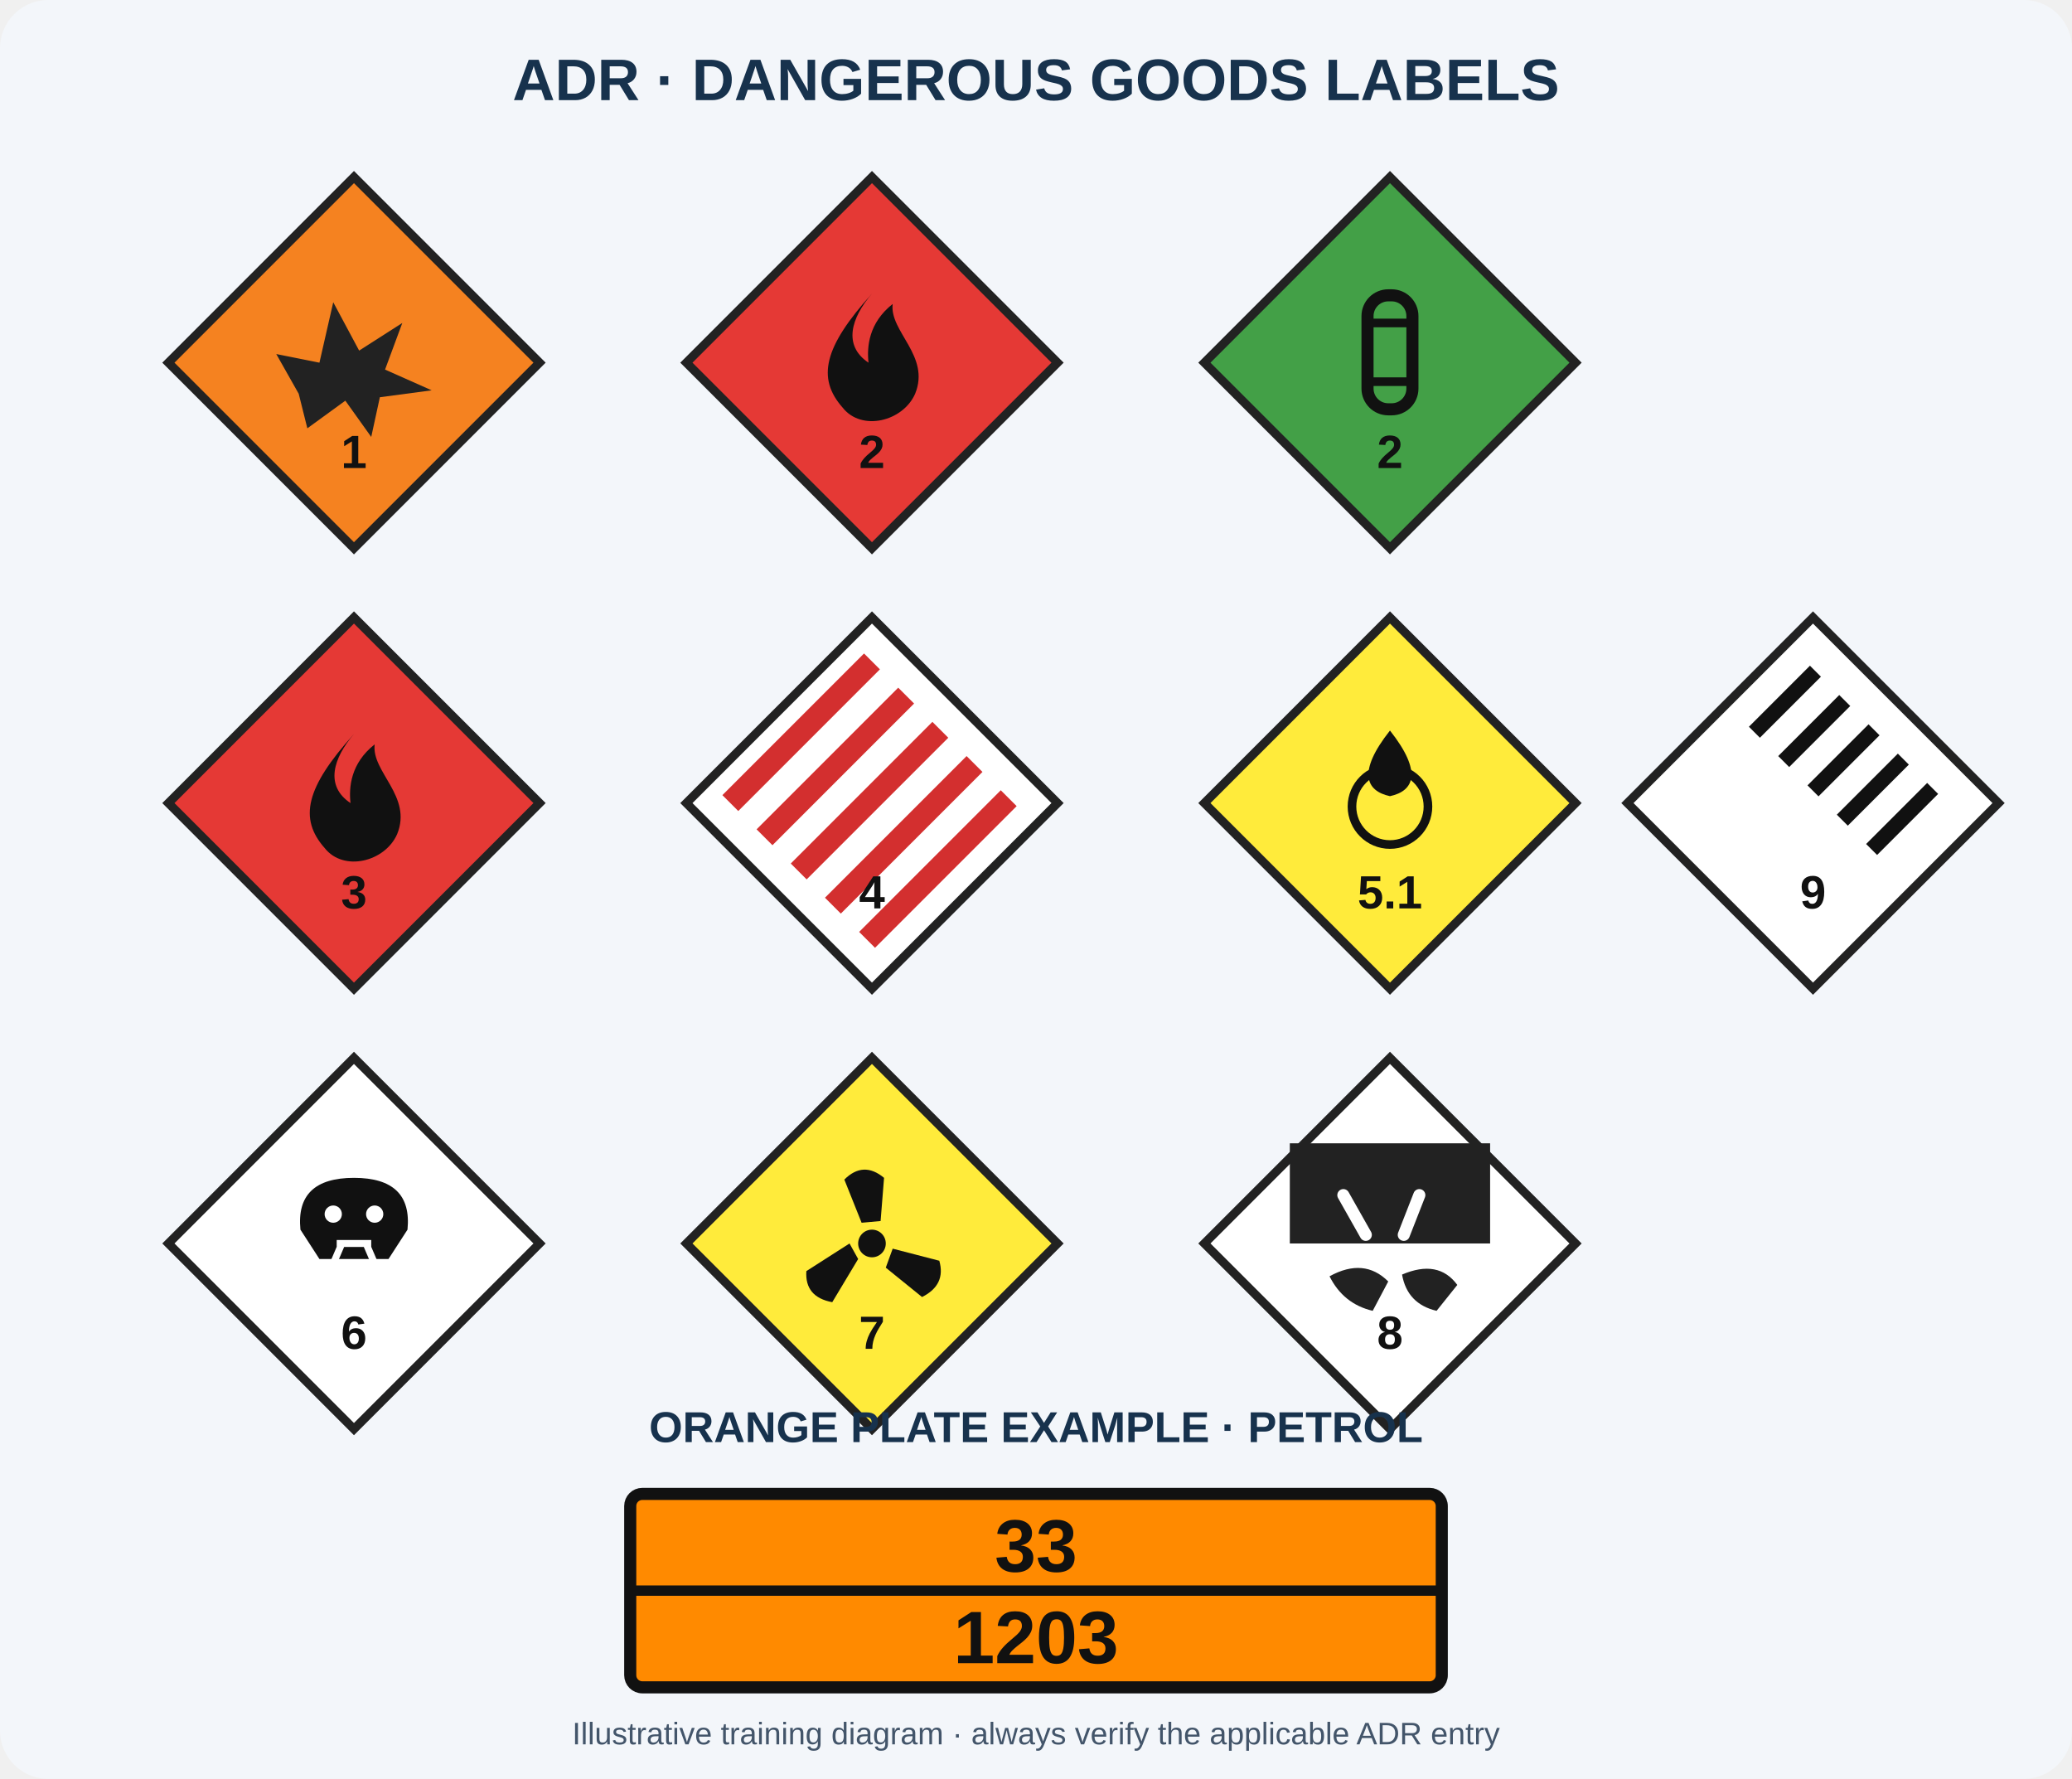
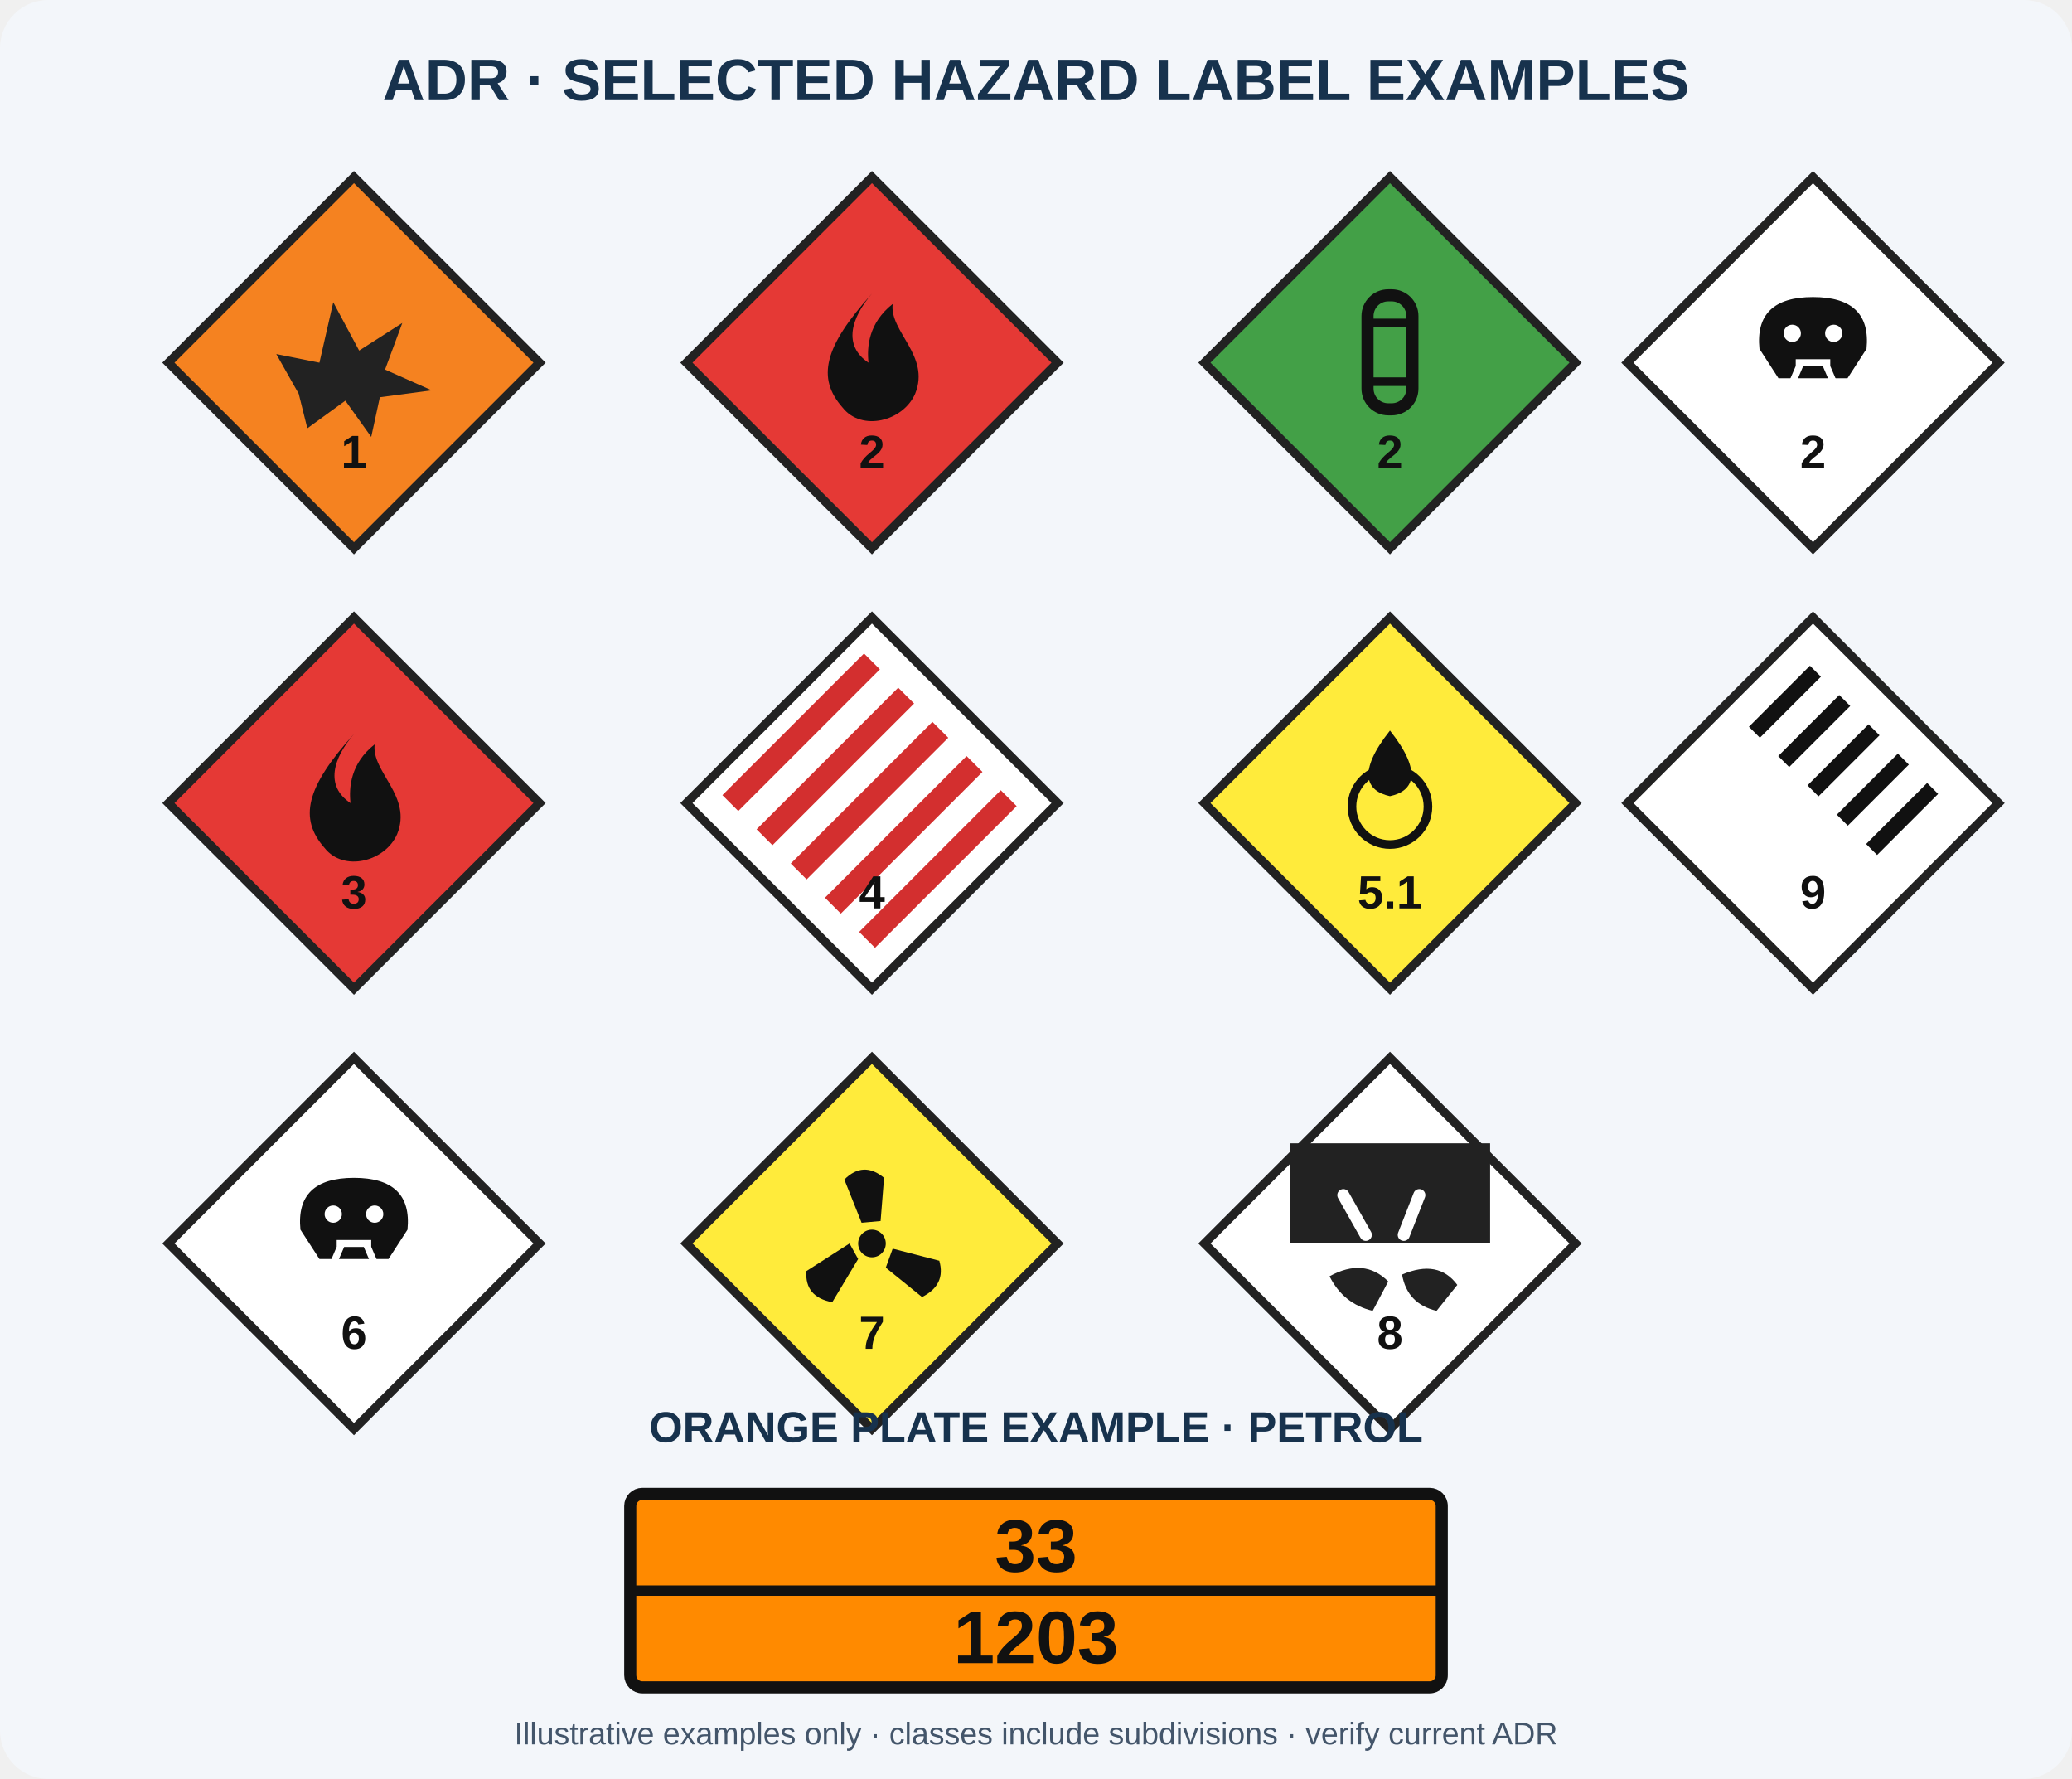
<svg xmlns="http://www.w3.org/2000/svg" width="1200" height="1030" viewBox="0 0 1200 1030" role="img" aria-labelledby="t d">
  <rect width="1200" height="1030" rx="28" fill="#f3f6fa" />
-   <text x="600" y="58" text-anchor="middle" font-family="Arial,sans-serif" font-size="34" font-weight="700" fill="#17324d">ADR · DANGEROUS GOODS LABELS</text>
+   <text x="600" y="58" text-anchor="middle" font-family="Arial,sans-serif" font-size="34" font-weight="700" fill="#17324d">ADR · SELECTED HAZARD LABEL EXAMPLES</text>
  <g font-family="Arial,sans-serif" font-weight="700" text-anchor="middle">
    <g transform="translate(205 210)">
      <rect x="-76" y="-76" width="152" height="152" transform="rotate(45)" fill="#f58220" stroke="#222" stroke-width="5" />
      <path d="M-32 18 L-45 -5 -20 0 -12 -35 3 -7 28 -23 18 4 45 16 15 20 10 43 -5 22 -27 38Z" fill="#222" />
      <text y="61" font-size="27" fill="#111">1</text>
    </g>
    <g transform="translate(505 210)">
      <rect x="-76" y="-76" width="152" height="152" transform="rotate(45)" fill="#e53935" stroke="#222" stroke-width="5" />
      <path d="M0 -40 C-28 -9 -32 9 -17 26 C-6 40 18 34 25 18 C34 -4 10 -18 12 -34 C-2 -23 -3 -9 -2 0 C-17 -10 -12 -26 0 -40Z" fill="#111" />
      <text y="61" font-size="27" fill="#111">2</text>
    </g>
    <g transform="translate(805 210)">
      <rect x="-76" y="-76" width="152" height="152" transform="rotate(45)" fill="#43a047" stroke="#222" stroke-width="5" />
      <rect x="-13" y="-39" width="26" height="66" rx="12" fill="none" stroke="#111" stroke-width="7" />
      <path d="M-13 -23 H13 M-13 11 H13" stroke="#111" stroke-width="5" />
+       <text y="61" font-size="27" fill="#111">2</text>
+     </g>
+     <g transform="translate(1050 210)">
+       <rect x="-76" y="-76" width="152" height="152" transform="rotate(45)" fill="#fff" stroke="#222" stroke-width="5" />
+       <path d="M-31 -8 Q-34 -38 0 -38 Q34 -38 31 -8 L20 9 H-20Z" fill="#111" />
+       <circle cx="-12" cy="-17" r="5" fill="#fff" />
+       <circle cx="12" cy="-17" r="5" fill="#fff" />
+       <path d="M-10 0 L10 0 M-7 0 L-13 14 M7 0 L13 14" stroke="#fff" stroke-width="4" />
      <text y="61" font-size="27" fill="#111">2</text>
    </g>
    <g transform="translate(205 465)">
      <rect x="-76" y="-76" width="152" height="152" transform="rotate(45)" fill="#e53935" stroke="#222" stroke-width="5" />
      <path d="M0 -40 C-28 -9 -32 9 -17 26 C-6 40 18 34 25 18 C34 -4 10 -18 12 -34 C-2 -23 -3 -9 -2 0 C-17 -10 -12 -26 0 -40Z" fill="#111" />
      <text y="61" font-size="27" fill="#111">3</text>
    </g>
    <g transform="translate(505 465)">
      <rect x="-76" y="-76" width="152" height="152" transform="rotate(45)" fill="#fff" stroke="#222" stroke-width="5" />
      <g transform="rotate(45)">
        <path d="M-58 -58 V58 M-30 -58 V58 M-2 -58 V58 M26 -58 V58 M54 -58 V58" stroke="#d32f2f" stroke-width="13" />
      </g>
      <text y="61" font-size="27" fill="#111">4</text>
    </g>
    <g transform="translate(805 465)">
      <rect x="-76" y="-76" width="152" height="152" transform="rotate(45)" fill="#ffeb3b" stroke="#222" stroke-width="5" />
      <circle cx="0" cy="2" r="22" fill="none" stroke="#111" stroke-width="5" />
      <path d="M0 -42 C-19 -18 -14 -7 0 -4 C14 -7 19 -18 0 -42Z" fill="#111" />
      <text y="61" font-size="27" fill="#111">5.1</text>
    </g>
    <g transform="translate(205 720)">
      <rect x="-76" y="-76" width="152" height="152" transform="rotate(45)" fill="#fff" stroke="#222" stroke-width="5" />
      <path d="M-31 -8 Q-34 -38 0 -38 Q34 -38 31 -8 L20 9 H-20Z" fill="#111" />
      <circle cx="-12" cy="-17" r="5" fill="#fff" />
      <circle cx="12" cy="-17" r="5" fill="#fff" />
      <path d="M-10 0 L10 0 M-7 0 L-13 14 M7 0 L13 14" stroke="#fff" stroke-width="4" />
      <text y="61" font-size="27" fill="#111">6</text>
    </g>
    <g transform="translate(505 720)">
      <rect x="-76" y="-76" width="152" height="152" transform="rotate(45)" fill="#ffeb3b" stroke="#222" stroke-width="5" />
      <circle r="8" fill="#111" />
      <g fill="#111">
        <path d="M-6 -12 L-16 -37 Q-5 -48 7 -38 L5 -13Z" />
        <path d="M12 3 L39 10 Q43 24 29 31 L8 14Z" />
        <path d="M-8 9 L-23 34 Q-39 31 -38 16 L-13 0Z" />
      </g>
      <text y="61" font-size="27" fill="#111">7</text>
    </g>
    <g transform="translate(805 720)">
      <rect x="-76" y="-76" width="152" height="152" transform="rotate(45)" fill="#fff" stroke="#222" stroke-width="5" />
      <path d="M-58 -58 H58 V0 H-58Z" fill="#222" />
      <path d="M-27 -28 L-14 -5 M17 -28 L8 -5" stroke="#fff" stroke-width="7" stroke-linecap="round" />
      <path d="M-35 19 Q-15 8 -1 22 L-10 39 Q-27 35 -35 19Z M7 18 Q28 9 39 24 L27 39 Q10 35 7 18Z" fill="#222" />
      <text y="61" font-size="27" fill="#111">8</text>
    </g>
    <g transform="translate(1050 465)">
      <rect x="-76" y="-76" width="152" height="152" transform="rotate(45)" fill="#fff" stroke="#222" stroke-width="5" />
      <g transform="rotate(45)" stroke="#111" stroke-width="9">
        <path d="M-53 -55 V-5 M-29 -55 V-5 M-5 -55 V-5 M19 -55 V-5 M43 -55 V-5" />
      </g>
      <text y="61" font-size="27" fill="#111">9</text>
    </g>
  </g>
  <text x="600" y="835" text-anchor="middle" font-family="Arial,sans-serif" font-size="25" font-weight="700" fill="#17324d">ORANGE PLATE EXAMPLE · PETROL</text>
  <rect x="365" y="865" width="470" height="112" rx="7" fill="#ff8a00" stroke="#111" stroke-width="7" />
  <path d="M365 921 H835" stroke="#111" stroke-width="6" />
  <text x="600" y="910" text-anchor="middle" font-family="Arial,sans-serif" font-size="43" font-weight="700" fill="#111">33</text>
  <text x="600" y="963" text-anchor="middle" font-family="Arial,sans-serif" font-size="43" font-weight="700" fill="#111">1203</text>
-   <text x="600" y="1010" text-anchor="middle" font-family="Arial,sans-serif" font-size="18" fill="#43556a">Illustrative training diagram · always verify the applicable ADR entry</text>
+   <text x="600" y="1010" text-anchor="middle" font-family="Arial,sans-serif" font-size="18" fill="#43556a">Illustrative examples only · classes include subdivisions · verify current ADR</text>
</svg>
